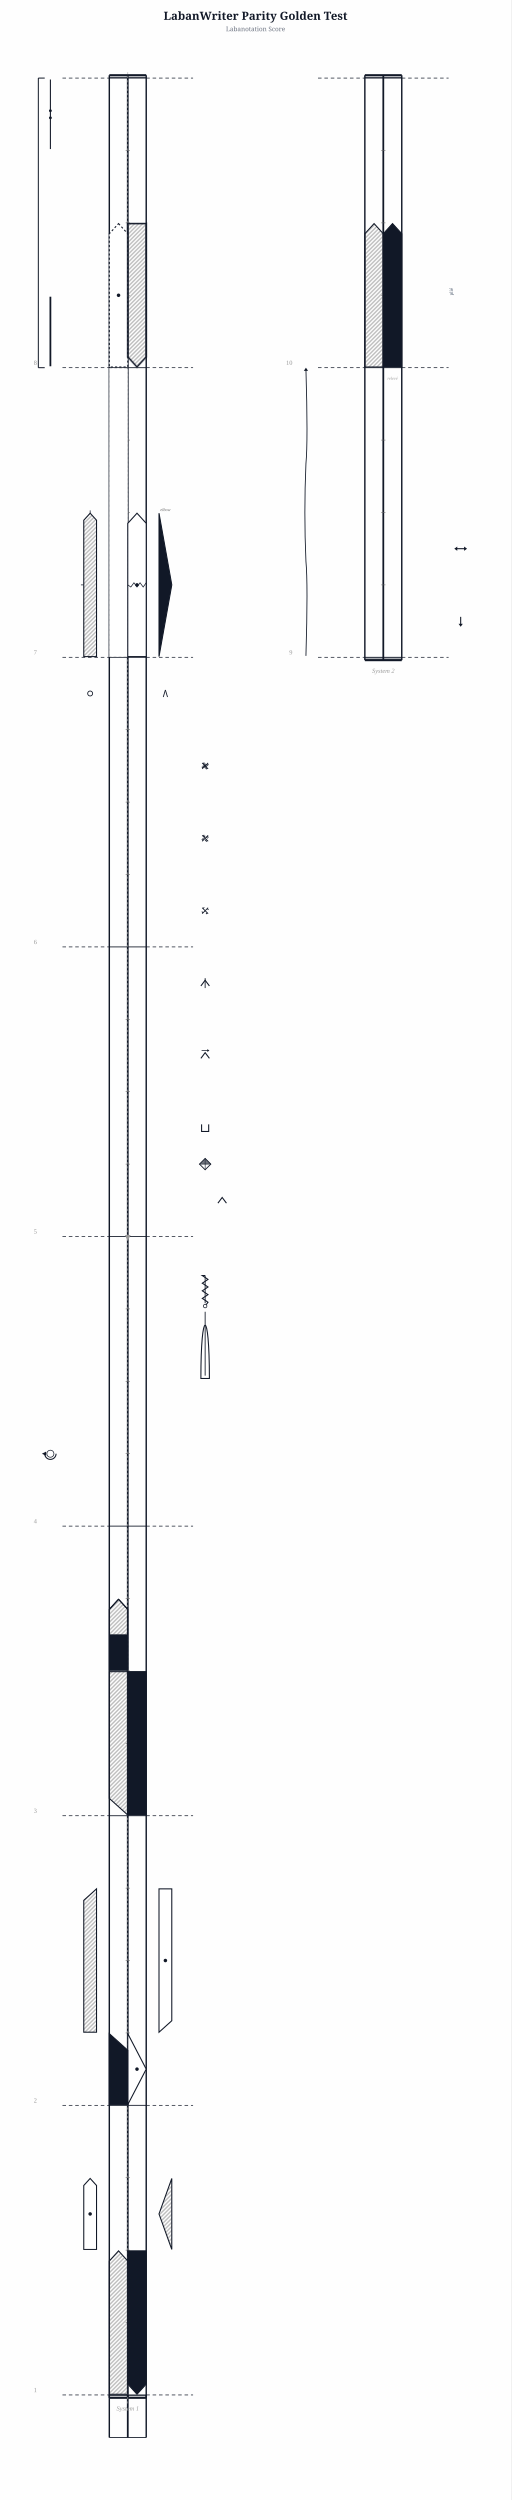
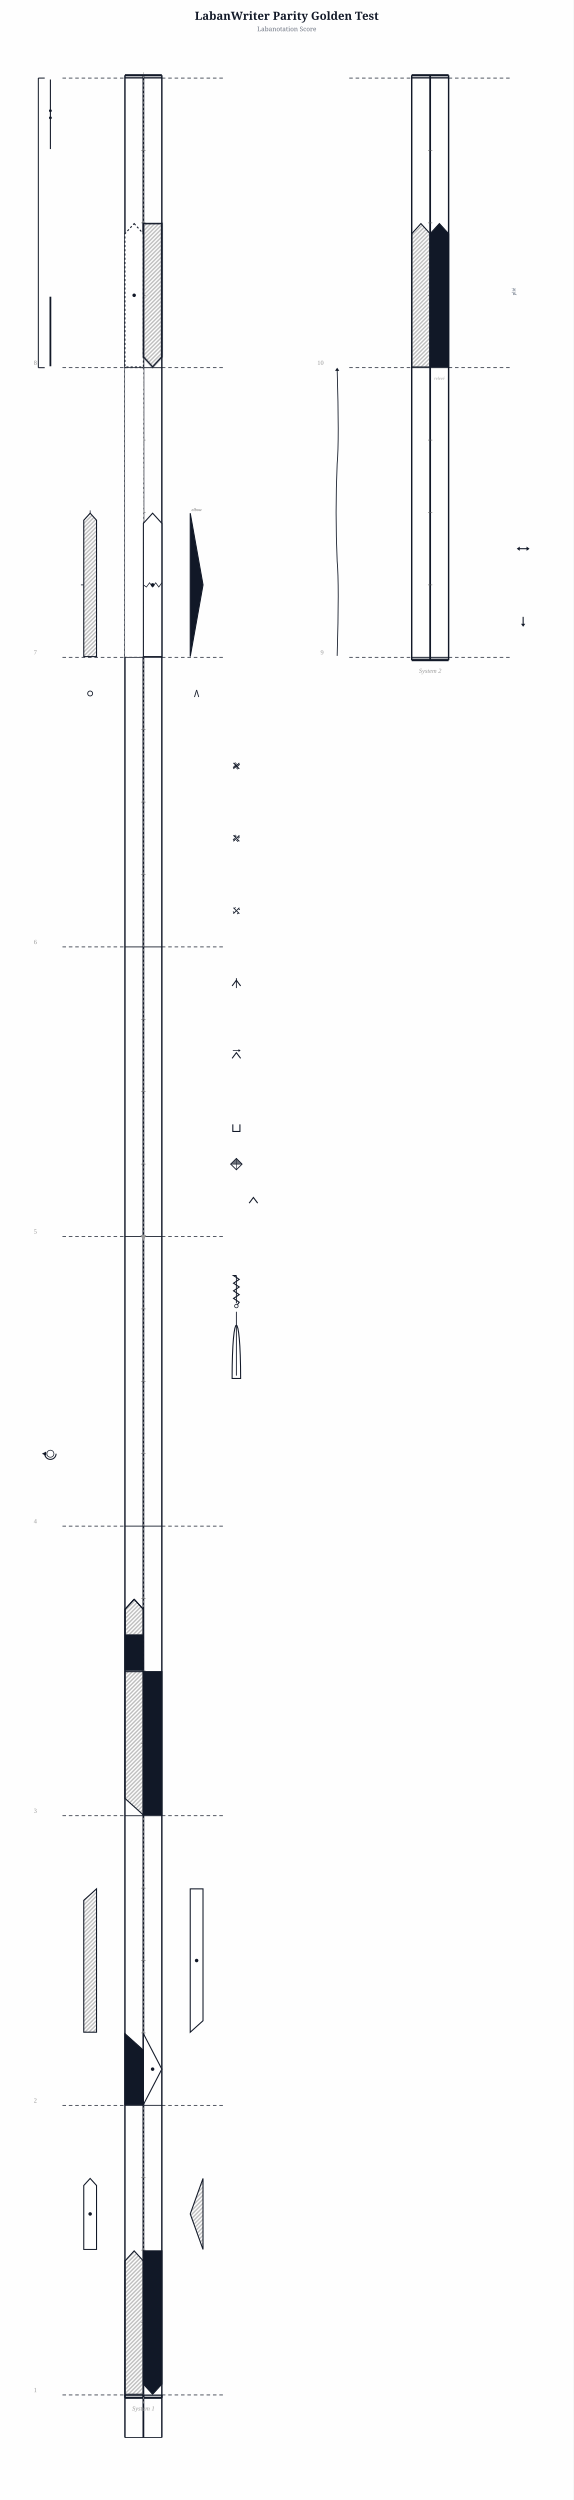
- <svg xmlns="http://www.w3.org/2000/svg" width="720" height="3522" viewBox="0 0 720 3522">
-   <rect x="0" y="0" width="720" height="3522" fill="#fefefe" />
+ <svg xmlns="http://www.w3.org/2000/svg" width="808" height="3522" viewBox="0 0 808 3522">
+   <rect x="0" y="0" width="808" height="3522" fill="#fefefe" />
  <defs>
    <pattern id="laban-hatch" patternUnits="userSpaceOnUse" width="4" height="4" patternTransform="rotate(45)">
      <line x1="0" y1="0" x2="0" y2="4" stroke="#555" stroke-width="1.5" />
    </pattern>
    <marker id="arrow" viewBox="0 0 10 10" refX="8" refY="5" markerWidth="6" markerHeight="6" orient="auto-start-reverse">
      <path d="M 0 0 L 10 5 L 0 10 Z" fill="#111827" />
    </marker>
    <symbol id="laban-dir-backward-high" viewBox="-2.0 -2.0 24.0 44.0">
      <path d="M 0.0 0.0 L 20.0 0.0 L 20.0 29.2 L 10.0 40.0 L 0.0 29.2 Z" fill="url(#laban-hatch)" stroke="#111827" stroke-width="1.5" />
    </symbol>
    <symbol id="laban-dir-backward-low" viewBox="-2.0 -2.0 24.0 44.0">
      <path d="M 0.0 0.0 L 20.0 0.0 L 20.0 29.2 L 10.0 40.0 L 0.0 29.2 Z" fill="#111827" stroke="#111827" stroke-width="1.5" />
    </symbol>
    <symbol id="laban-dir-diagonal_backward_left-middle" viewBox="-2.0 -2.0 24.0 44.0">
      <path d="M 0.0 0.0 L 20.0 0.0 L 20.0 28.0 L 0.0 40.0 Z" fill="#ffffff" stroke="#111827" stroke-width="1.5" />
      <circle cx="10.0" cy="20.0" r="2.5" fill="#111827" />
    </symbol>
    <symbol id="laban-dir-diagonal_backward_right-high" viewBox="-2.0 -2.0 24.0 44.0">
      <path d="M 0.0 0.0 L 20.0 0.0 L 20.0 40.0 L 0.0 28.0 Z" fill="url(#laban-hatch)" stroke="#111827" stroke-width="1.5" />
    </symbol>
    <symbol id="laban-dir-diagonal_forward_left-low" viewBox="-2.0 -2.0 24.0 44.0">
      <path d="M 0.0 0.0 L 20.0 12.0 L 20.0 40.0 L 0.0 40.0 Z" fill="#111827" stroke="#111827" stroke-width="1.5" />
    </symbol>
    <symbol id="laban-dir-diagonal_forward_right-high" viewBox="-2.0 -2.0 24.0 44.0">
      <path d="M 0.0 12.0 L 20.0 0.0 L 20.0 40.0 L 0.0 40.0 Z" fill="url(#laban-hatch)" stroke="#111827" stroke-width="1.5" />
    </symbol>
    <symbol id="laban-dir-forward-high" viewBox="-2.0 -2.0 24.0 44.0">
      <path d="M 10.0 0.0 L 20.0 10.8 L 20.0 40.0 L 0.0 40.0 L 0.0 10.8 Z" fill="url(#laban-hatch)" stroke="#111827" stroke-width="1.5" />
    </symbol>
    <symbol id="laban-dir-forward-low" viewBox="-2.0 -2.0 24.0 44.0">
      <path d="M 10.0 0.0 L 20.0 10.8 L 20.0 40.0 L 0.0 40.0 L 0.0 10.8 Z" fill="#111827" stroke="#111827" stroke-width="1.5" />
    </symbol>
    <symbol id="laban-dir-forward-middle" viewBox="-2.0 -2.0 24.0 44.0">
      <path d="M 10.0 0.0 L 20.0 10.8 L 20.0 40.0 L 0.0 40.0 L 0.0 10.8 Z" fill="#ffffff" stroke="#111827" stroke-width="1.5" />
      <circle cx="10.0" cy="20.0" r="2.5" fill="#111827" />
    </symbol>
    <symbol id="laban-dir-left-high" viewBox="-2.0 -2.0 24.0 44.0">
      <path d="M 20.0 0.0 L 20.0 40.0 L 0.0 20.0 Z" fill="url(#laban-hatch)" stroke="#111827" stroke-width="1.5" />
    </symbol>
    <symbol id="laban-dir-place-low" viewBox="-2.0 -2.0 24.0 44.0">
      <path d="M 0.0 0.0 L 20.0 0.0 L 20.0 40.0 L 0.0 40.0 Z" fill="#111827" stroke="#111827" stroke-width="1.5" />
    </symbol>
    <symbol id="laban-dir-place-middle" viewBox="-2.0 -2.0 24.0 44.0">
      <path d="M 0.0 0.0 L 20.0 0.0 L 20.0 40.0 L 0.0 40.0 Z" fill="#ffffff" stroke="#111827" stroke-width="1.5" />
      <circle cx="10.0" cy="20.0" r="2.5" fill="#111827" />
    </symbol>
    <symbol id="laban-dir-right-low" viewBox="-2.0 -2.0 24.0 44.0">
      <path d="M 0.0 0.0 L 20.0 20.0 L 0.0 40.0 Z" fill="#111827" stroke="#111827" stroke-width="1.5" />
    </symbol>
    <symbol id="laban-dir-right-middle" viewBox="-2.0 -2.0 24.0 44.0">
      <path d="M 0.0 0.0 L 20.0 20.0 L 0.0 40.0 Z" fill="#ffffff" stroke="#111827" stroke-width="1.5" />
      <circle cx="10.0" cy="20.0" r="2.5" fill="#111827" />
    </symbol>
  </defs>
-   <text x="360.0" y="28" text-anchor="middle" font-size="16" font-weight="700" font-family="serif" fill="#111827">LabanWriter Parity Golden Test</text>
-   <text x="360.0" y="44" text-anchor="middle" font-size="9" font-family="serif" fill="#6b7280">Labanotation Score</text>
+   <text x="404.0" y="28" text-anchor="middle" font-size="16" font-weight="700" font-family="serif" fill="#111827">LabanWriter Parity Golden Test</text>
+   <text x="404.0" y="44" text-anchor="middle" font-size="9" font-family="serif" fill="#6b7280">Labanotation Score</text>
  <g class="laban-system" data-system="1" data-measures="1-8">
-     <line x1="154.0" y1="106.0" x2="154.0" y2="3378.0" stroke="#111827" stroke-width="2" />
-     <line x1="206.0" y1="106.0" x2="206.0" y2="3378.0" stroke="#111827" stroke-width="2" />
-     <line x1="180.0" y1="106.0" x2="180.0" y2="3378.0" stroke="#111827" stroke-width="2.5" />
-     <line x1="154.0" y1="3374.0" x2="206.0" y2="3374.0" stroke="#111827" stroke-width="1.2" />
-     <line x1="88.0" y1="3374.0" x2="154.0" y2="3374.0" stroke="#111827" stroke-width="1" stroke-dasharray="5,4" />
-     <line x1="206.0" y1="3374.0" x2="272.0" y2="3374.0" stroke="#111827" stroke-width="1" stroke-dasharray="5,4" />
-     <line x1="177.0" y1="3272.0" x2="183.0" y2="3272.0" stroke="#666" stroke-width="0.8" />
-     <line x1="177.0" y1="3170.0" x2="183.0" y2="3170.0" stroke="#666" stroke-width="0.8" />
-     <line x1="177.0" y1="3068.0" x2="183.0" y2="3068.0" stroke="#666" stroke-width="0.8" />
-     <line x1="154.0" y1="2966.0" x2="206.0" y2="2966.0" stroke="#111827" stroke-width="1.2" />
-     <line x1="88.0" y1="2966.0" x2="154.0" y2="2966.0" stroke="#111827" stroke-width="1" stroke-dasharray="5,4" />
-     <line x1="206.0" y1="2966.0" x2="272.0" y2="2966.0" stroke="#111827" stroke-width="1" stroke-dasharray="5,4" />
-     <line x1="177.0" y1="2864.0" x2="183.0" y2="2864.0" stroke="#666" stroke-width="0.8" />
-     <line x1="177.0" y1="2762.0" x2="183.0" y2="2762.0" stroke="#666" stroke-width="0.8" />
-     <line x1="177.0" y1="2660.0" x2="183.0" y2="2660.0" stroke="#666" stroke-width="0.8" />
-     <line x1="154.0" y1="2558.0" x2="206.0" y2="2558.0" stroke="#111827" stroke-width="1.2" />
-     <line x1="88.0" y1="2558.0" x2="154.0" y2="2558.0" stroke="#111827" stroke-width="1" stroke-dasharray="5,4" />
-     <line x1="206.0" y1="2558.0" x2="272.0" y2="2558.0" stroke="#111827" stroke-width="1" stroke-dasharray="5,4" />
-     <line x1="177.0" y1="2456.0" x2="183.0" y2="2456.0" stroke="#666" stroke-width="0.8" />
-     <line x1="177.0" y1="2354.0" x2="183.0" y2="2354.0" stroke="#666" stroke-width="0.8" />
-     <line x1="177.0" y1="2252.0" x2="183.0" y2="2252.0" stroke="#666" stroke-width="0.8" />
-     <line x1="154.0" y1="2150.0" x2="206.0" y2="2150.0" stroke="#111827" stroke-width="1.2" />
-     <line x1="88.0" y1="2150.0" x2="154.0" y2="2150.0" stroke="#111827" stroke-width="1" stroke-dasharray="5,4" />
-     <line x1="206.0" y1="2150.0" x2="272.0" y2="2150.0" stroke="#111827" stroke-width="1" stroke-dasharray="5,4" />
-     <line x1="177.0" y1="2048.0" x2="183.0" y2="2048.0" stroke="#666" stroke-width="0.8" />
-     <line x1="177.0" y1="1946.0" x2="183.0" y2="1946.0" stroke="#666" stroke-width="0.8" />
-     <line x1="177.0" y1="1844.0" x2="183.0" y2="1844.0" stroke="#666" stroke-width="0.8" />
-     <line x1="154.0" y1="1742.0" x2="206.0" y2="1742.0" stroke="#111827" stroke-width="1.2" />
-     <line x1="88.0" y1="1742.0" x2="154.0" y2="1742.0" stroke="#111827" stroke-width="1" stroke-dasharray="5,4" />
-     <line x1="206.0" y1="1742.0" x2="272.0" y2="1742.0" stroke="#111827" stroke-width="1" stroke-dasharray="5,4" />
-     <line x1="177.0" y1="1640.0" x2="183.0" y2="1640.0" stroke="#666" stroke-width="0.8" />
-     <line x1="177.0" y1="1538.0" x2="183.0" y2="1538.0" stroke="#666" stroke-width="0.8" />
-     <line x1="177.0" y1="1436.0" x2="183.0" y2="1436.0" stroke="#666" stroke-width="0.8" />
-     <line x1="154.0" y1="1334.0" x2="206.0" y2="1334.0" stroke="#111827" stroke-width="1.2" />
-     <line x1="88.0" y1="1334.0" x2="154.0" y2="1334.0" stroke="#111827" stroke-width="1" stroke-dasharray="5,4" />
-     <line x1="206.0" y1="1334.0" x2="272.0" y2="1334.0" stroke="#111827" stroke-width="1" stroke-dasharray="5,4" />
-     <line x1="177.0" y1="1232.0" x2="183.0" y2="1232.0" stroke="#666" stroke-width="0.8" />
-     <line x1="177.0" y1="1130.0" x2="183.0" y2="1130.0" stroke="#666" stroke-width="0.8" />
-     <line x1="177.0" y1="1028.0" x2="183.0" y2="1028.0" stroke="#666" stroke-width="0.8" />
-     <line x1="154.0" y1="926.0" x2="206.0" y2="926.0" stroke="#111827" stroke-width="1.2" />
-     <line x1="88.0" y1="926.0" x2="154.0" y2="926.0" stroke="#111827" stroke-width="1" stroke-dasharray="5,4" />
-     <line x1="206.0" y1="926.0" x2="272.0" y2="926.0" stroke="#111827" stroke-width="1" stroke-dasharray="5,4" />
-     <line x1="177.0" y1="824.0" x2="183.0" y2="824.0" stroke="#666" stroke-width="0.8" />
-     <line x1="177.0" y1="722.0" x2="183.0" y2="722.0" stroke="#666" stroke-width="0.8" />
-     <line x1="177.0" y1="620.0" x2="183.0" y2="620.0" stroke="#666" stroke-width="0.8" />
-     <line x1="154.0" y1="518.0" x2="206.0" y2="518.0" stroke="#111827" stroke-width="1.2" />
-     <line x1="88.0" y1="518.0" x2="154.0" y2="518.0" stroke="#111827" stroke-width="1" stroke-dasharray="5,4" />
-     <line x1="206.0" y1="518.0" x2="272.0" y2="518.0" stroke="#111827" stroke-width="1" stroke-dasharray="5,4" />
-     <line x1="154.0" y1="110.0" x2="206.0" y2="110.0" stroke="#111827" stroke-width="1.2" />
-     <line x1="88.0" y1="110.0" x2="154.0" y2="110.0" stroke="#111827" stroke-width="1" stroke-dasharray="5,4" />
-     <line x1="206.0" y1="110.0" x2="272.0" y2="110.0" stroke="#111827" stroke-width="1" stroke-dasharray="5,4" />
-     <line x1="177.0" y1="416.0" x2="183.0" y2="416.0" stroke="#666" stroke-width="0.8" />
-     <line x1="177.0" y1="314.0" x2="183.0" y2="314.0" stroke="#666" stroke-width="0.8" />
-     <line x1="177.0" y1="212.0" x2="183.0" y2="212.0" stroke="#666" stroke-width="0.8" />
-     <line x1="154.0" y1="3378.0" x2="206.0" y2="3378.0" stroke="#111827" stroke-width="3" />
-     <line x1="154.0" y1="3375.0" x2="206.0" y2="3375.0" stroke="#111827" stroke-width="1" />
-     <line x1="154.0" y1="109.0" x2="206.0" y2="109.0" stroke="#111827" stroke-width="1" />
-     <line x1="154.0" y1="106.0" x2="206.0" y2="106.0" stroke="#111827" stroke-width="3" />
+     <line x1="176.0" y1="106.0" x2="176.0" y2="3378.0" stroke="#111827" stroke-width="2" />
+     <line x1="228.0" y1="106.0" x2="228.0" y2="3378.0" stroke="#111827" stroke-width="2" />
+     <line x1="202.0" y1="106.0" x2="202.0" y2="3378.0" stroke="#111827" stroke-width="2.5" />
+     <line x1="176.0" y1="3374.0" x2="228.0" y2="3374.0" stroke="#111827" stroke-width="1.2" />
+     <line x1="88.0" y1="3374.0" x2="176.0" y2="3374.0" stroke="#111827" stroke-width="1" stroke-dasharray="5,4" />
+     <line x1="228.0" y1="3374.0" x2="316.0" y2="3374.0" stroke="#111827" stroke-width="1" stroke-dasharray="5,4" />
+     <line x1="199.0" y1="3272.0" x2="205.0" y2="3272.0" stroke="#666" stroke-width="0.8" />
+     <line x1="199.0" y1="3170.0" x2="205.0" y2="3170.0" stroke="#666" stroke-width="0.8" />
+     <line x1="199.0" y1="3068.0" x2="205.0" y2="3068.0" stroke="#666" stroke-width="0.8" />
+     <line x1="176.0" y1="2966.0" x2="228.0" y2="2966.0" stroke="#111827" stroke-width="1.2" />
+     <line x1="88.0" y1="2966.0" x2="176.0" y2="2966.0" stroke="#111827" stroke-width="1" stroke-dasharray="5,4" />
+     <line x1="228.0" y1="2966.0" x2="316.0" y2="2966.0" stroke="#111827" stroke-width="1" stroke-dasharray="5,4" />
+     <line x1="199.0" y1="2864.0" x2="205.0" y2="2864.0" stroke="#666" stroke-width="0.8" />
+     <line x1="199.0" y1="2762.0" x2="205.0" y2="2762.0" stroke="#666" stroke-width="0.8" />
+     <line x1="199.0" y1="2660.0" x2="205.0" y2="2660.0" stroke="#666" stroke-width="0.8" />
+     <line x1="176.0" y1="2558.0" x2="228.0" y2="2558.0" stroke="#111827" stroke-width="1.2" />
+     <line x1="88.0" y1="2558.0" x2="176.0" y2="2558.0" stroke="#111827" stroke-width="1" stroke-dasharray="5,4" />
+     <line x1="228.0" y1="2558.0" x2="316.0" y2="2558.0" stroke="#111827" stroke-width="1" stroke-dasharray="5,4" />
+     <line x1="199.0" y1="2456.0" x2="205.0" y2="2456.0" stroke="#666" stroke-width="0.8" />
+     <line x1="199.0" y1="2354.0" x2="205.0" y2="2354.0" stroke="#666" stroke-width="0.8" />
+     <line x1="199.0" y1="2252.0" x2="205.0" y2="2252.0" stroke="#666" stroke-width="0.8" />
+     <line x1="176.0" y1="2150.0" x2="228.0" y2="2150.0" stroke="#111827" stroke-width="1.2" />
+     <line x1="88.0" y1="2150.0" x2="176.0" y2="2150.0" stroke="#111827" stroke-width="1" stroke-dasharray="5,4" />
+     <line x1="228.0" y1="2150.0" x2="316.0" y2="2150.0" stroke="#111827" stroke-width="1" stroke-dasharray="5,4" />
+     <line x1="199.0" y1="2048.0" x2="205.0" y2="2048.0" stroke="#666" stroke-width="0.8" />
+     <line x1="199.0" y1="1946.0" x2="205.0" y2="1946.0" stroke="#666" stroke-width="0.8" />
+     <line x1="199.0" y1="1844.0" x2="205.0" y2="1844.0" stroke="#666" stroke-width="0.8" />
+     <line x1="176.0" y1="1742.0" x2="228.0" y2="1742.0" stroke="#111827" stroke-width="1.2" />
+     <line x1="88.0" y1="1742.0" x2="176.0" y2="1742.0" stroke="#111827" stroke-width="1" stroke-dasharray="5,4" />
+     <line x1="228.0" y1="1742.0" x2="316.0" y2="1742.0" stroke="#111827" stroke-width="1" stroke-dasharray="5,4" />
+     <line x1="199.0" y1="1640.0" x2="205.0" y2="1640.0" stroke="#666" stroke-width="0.8" />
+     <line x1="199.0" y1="1538.0" x2="205.0" y2="1538.0" stroke="#666" stroke-width="0.8" />
+     <line x1="199.0" y1="1436.0" x2="205.0" y2="1436.0" stroke="#666" stroke-width="0.8" />
+     <line x1="176.0" y1="1334.0" x2="228.0" y2="1334.0" stroke="#111827" stroke-width="1.2" />
+     <line x1="88.0" y1="1334.0" x2="176.0" y2="1334.0" stroke="#111827" stroke-width="1" stroke-dasharray="5,4" />
+     <line x1="228.0" y1="1334.0" x2="316.0" y2="1334.0" stroke="#111827" stroke-width="1" stroke-dasharray="5,4" />
+     <line x1="199.0" y1="1232.0" x2="205.0" y2="1232.0" stroke="#666" stroke-width="0.8" />
+     <line x1="199.0" y1="1130.0" x2="205.0" y2="1130.0" stroke="#666" stroke-width="0.8" />
+     <line x1="199.0" y1="1028.0" x2="205.0" y2="1028.0" stroke="#666" stroke-width="0.8" />
+     <line x1="176.0" y1="926.0" x2="228.0" y2="926.0" stroke="#111827" stroke-width="1.2" />
+     <line x1="88.0" y1="926.0" x2="176.0" y2="926.0" stroke="#111827" stroke-width="1" stroke-dasharray="5,4" />
+     <line x1="228.0" y1="926.0" x2="316.0" y2="926.0" stroke="#111827" stroke-width="1" stroke-dasharray="5,4" />
+     <line x1="199.0" y1="824.0" x2="205.0" y2="824.0" stroke="#666" stroke-width="0.8" />
+     <line x1="199.0" y1="722.0" x2="205.0" y2="722.0" stroke="#666" stroke-width="0.8" />
+     <line x1="199.0" y1="620.0" x2="205.0" y2="620.0" stroke="#666" stroke-width="0.8" />
+     <line x1="176.0" y1="518.0" x2="228.0" y2="518.0" stroke="#111827" stroke-width="1.2" />
+     <line x1="88.0" y1="518.0" x2="176.0" y2="518.0" stroke="#111827" stroke-width="1" stroke-dasharray="5,4" />
+     <line x1="228.0" y1="518.0" x2="316.0" y2="518.0" stroke="#111827" stroke-width="1" stroke-dasharray="5,4" />
+     <line x1="176.0" y1="110.0" x2="228.0" y2="110.0" stroke="#111827" stroke-width="1.2" />
+     <line x1="88.0" y1="110.0" x2="176.0" y2="110.0" stroke="#111827" stroke-width="1" stroke-dasharray="5,4" />
+     <line x1="228.0" y1="110.0" x2="316.0" y2="110.0" stroke="#111827" stroke-width="1" stroke-dasharray="5,4" />
+     <line x1="199.0" y1="416.0" x2="205.0" y2="416.0" stroke="#666" stroke-width="0.8" />
+     <line x1="199.0" y1="314.0" x2="205.0" y2="314.0" stroke="#666" stroke-width="0.8" />
+     <line x1="199.0" y1="212.0" x2="205.0" y2="212.0" stroke="#666" stroke-width="0.8" />
+     <line x1="176.0" y1="3378.0" x2="228.0" y2="3378.0" stroke="#111827" stroke-width="3" />
+     <line x1="176.0" y1="3375.0" x2="228.0" y2="3375.0" stroke="#111827" stroke-width="1" />
+     <line x1="176.0" y1="109.0" x2="228.0" y2="109.0" stroke="#111827" stroke-width="1" />
+     <line x1="176.0" y1="106.0" x2="228.0" y2="106.0" stroke="#111827" stroke-width="3" />
    <g class="laban-starting-position">
-       <line x1="154.0" y1="3374.0" x2="154.0" y2="3434.0" stroke="#111827" stroke-width="2" />
-       <line x1="180.0" y1="3374.0" x2="180.0" y2="3434.0" stroke="#111827" stroke-width="2.5" />
-       <line x1="206.0" y1="3374.0" x2="206.0" y2="3434.0" stroke="#111827" stroke-width="2" />
-       <line x1="154.0" y1="3434.0" x2="206.0" y2="3434.0" stroke="#111827" stroke-width="1.2" />
+       <line x1="176.0" y1="3374.0" x2="176.0" y2="3434.0" stroke="#111827" stroke-width="2" />
+       <line x1="202.0" y1="3374.0" x2="202.0" y2="3434.0" stroke="#111827" stroke-width="2.5" />
+       <line x1="228.0" y1="3374.0" x2="228.0" y2="3434.0" stroke="#111827" stroke-width="2" />
+       <line x1="176.0" y1="3434.0" x2="228.0" y2="3434.0" stroke="#111827" stroke-width="1.2" />
    </g>
    <text x="52.0" y="3370.0" text-anchor="end" font-size="9" fill="#999">1</text>
    <text x="52.0" y="2962.0" text-anchor="end" font-size="9" fill="#999">2</text>
    <text x="52.0" y="2554.0" text-anchor="end" font-size="9" fill="#999">3</text>
    <text x="52.0" y="2146.0" text-anchor="end" font-size="9" fill="#999">4</text>
    <text x="52.0" y="1738.0" text-anchor="end" font-size="9" fill="#999">5</text>
    <text x="52.0" y="1330.0" text-anchor="end" font-size="9" fill="#999">6</text>
    <text x="52.0" y="922.0" text-anchor="end" font-size="9" fill="#999">7</text>
    <text x="52.0" y="514.0" text-anchor="end" font-size="9" fill="#999">8</text>
-     <text x="180.0" y="3396.0" text-anchor="middle" font-size="9" font-style="italic" fill="#999">System 1</text>
-   </g>
-   <line x1="180.0" y1="3386.0" x2="180.0" y2="102.0" stroke="#999" stroke-width="1" stroke-dasharray="3,3" />
-   <polygon points="176.0,1740.0 184.0,1740.0 180.0,1748.0" fill="#999" />
+     <text x="202.0" y="3396.0" text-anchor="middle" font-size="9" font-style="italic" fill="#999">System 1</text>
+   </g>
+   <line x1="202.0" y1="3386.0" x2="202.0" y2="102.0" stroke="#999" stroke-width="1" stroke-dasharray="3,3" />
+   <polygon points="198.0,1740.0 206.0,1740.0 202.0,1748.0" fill="#999" />
  <g class="laban-system" data-system="2" data-measures="9-10">
-     <line x1="514.0" y1="106.0" x2="514.0" y2="930.0" stroke="#111827" stroke-width="2" />
-     <line x1="566.0" y1="106.0" x2="566.0" y2="930.0" stroke="#111827" stroke-width="2" />
-     <line x1="540.0" y1="106.0" x2="540.0" y2="930.0" stroke="#111827" stroke-width="2.5" />
-     <line x1="514.0" y1="926.0" x2="566.0" y2="926.0" stroke="#111827" stroke-width="1.2" />
-     <line x1="448.0" y1="926.0" x2="514.0" y2="926.0" stroke="#111827" stroke-width="1" stroke-dasharray="5,4" />
-     <line x1="566.0" y1="926.0" x2="632.0" y2="926.0" stroke="#111827" stroke-width="1" stroke-dasharray="5,4" />
-     <line x1="537.0" y1="824.0" x2="543.0" y2="824.0" stroke="#666" stroke-width="0.8" />
-     <line x1="537.0" y1="722.0" x2="543.0" y2="722.0" stroke="#666" stroke-width="0.8" />
-     <line x1="537.0" y1="620.0" x2="543.0" y2="620.0" stroke="#666" stroke-width="0.8" />
-     <line x1="514.0" y1="518.0" x2="566.0" y2="518.0" stroke="#111827" stroke-width="1.2" />
-     <line x1="448.0" y1="518.0" x2="514.0" y2="518.0" stroke="#111827" stroke-width="1" stroke-dasharray="5,4" />
-     <line x1="566.0" y1="518.0" x2="632.0" y2="518.0" stroke="#111827" stroke-width="1" stroke-dasharray="5,4" />
-     <line x1="514.0" y1="110.0" x2="566.0" y2="110.0" stroke="#111827" stroke-width="1.2" />
-     <line x1="448.0" y1="110.0" x2="514.0" y2="110.0" stroke="#111827" stroke-width="1" stroke-dasharray="5,4" />
-     <line x1="566.0" y1="110.0" x2="632.0" y2="110.0" stroke="#111827" stroke-width="1" stroke-dasharray="5,4" />
-     <line x1="537.0" y1="416.0" x2="543.0" y2="416.0" stroke="#666" stroke-width="0.8" />
-     <line x1="537.0" y1="314.0" x2="543.0" y2="314.0" stroke="#666" stroke-width="0.8" />
-     <line x1="537.0" y1="212.0" x2="543.0" y2="212.0" stroke="#666" stroke-width="0.8" />
-     <line x1="514.0" y1="930.0" x2="566.0" y2="930.0" stroke="#111827" stroke-width="3" />
-     <line x1="514.0" y1="927.0" x2="566.0" y2="927.0" stroke="#111827" stroke-width="1" />
-     <line x1="514.0" y1="109.0" x2="566.0" y2="109.0" stroke="#111827" stroke-width="1" />
-     <line x1="514.0" y1="106.0" x2="566.0" y2="106.0" stroke="#111827" stroke-width="3" />
-     <text x="412.0" y="922.0" text-anchor="end" font-size="9" fill="#999">9</text>
-     <text x="412.0" y="514.0" text-anchor="end" font-size="9" fill="#999">10</text>
-     <text x="540.0" y="948.0" text-anchor="middle" font-size="9" font-style="italic" fill="#999">System 2</text>
+     <line x1="580.0" y1="106.0" x2="580.0" y2="930.0" stroke="#111827" stroke-width="2" />
+     <line x1="632.0" y1="106.0" x2="632.0" y2="930.0" stroke="#111827" stroke-width="2" />
+     <line x1="606.0" y1="106.0" x2="606.0" y2="930.0" stroke="#111827" stroke-width="2.5" />
+     <line x1="580.0" y1="926.0" x2="632.0" y2="926.0" stroke="#111827" stroke-width="1.2" />
+     <line x1="492.0" y1="926.0" x2="580.0" y2="926.0" stroke="#111827" stroke-width="1" stroke-dasharray="5,4" />
+     <line x1="632.0" y1="926.0" x2="720.0" y2="926.0" stroke="#111827" stroke-width="1" stroke-dasharray="5,4" />
+     <line x1="603.0" y1="824.0" x2="609.0" y2="824.0" stroke="#666" stroke-width="0.8" />
+     <line x1="603.0" y1="722.0" x2="609.0" y2="722.0" stroke="#666" stroke-width="0.8" />
+     <line x1="603.0" y1="620.0" x2="609.0" y2="620.0" stroke="#666" stroke-width="0.8" />
+     <line x1="580.0" y1="518.0" x2="632.0" y2="518.0" stroke="#111827" stroke-width="1.2" />
+     <line x1="492.0" y1="518.0" x2="580.0" y2="518.0" stroke="#111827" stroke-width="1" stroke-dasharray="5,4" />
+     <line x1="632.0" y1="518.0" x2="720.0" y2="518.0" stroke="#111827" stroke-width="1" stroke-dasharray="5,4" />
+     <line x1="580.0" y1="110.0" x2="632.0" y2="110.0" stroke="#111827" stroke-width="1.2" />
+     <line x1="492.0" y1="110.0" x2="580.0" y2="110.0" stroke="#111827" stroke-width="1" stroke-dasharray="5,4" />
+     <line x1="632.0" y1="110.0" x2="720.0" y2="110.0" stroke="#111827" stroke-width="1" stroke-dasharray="5,4" />
+     <line x1="603.0" y1="416.0" x2="609.0" y2="416.0" stroke="#666" stroke-width="0.8" />
+     <line x1="603.0" y1="314.0" x2="609.0" y2="314.0" stroke="#666" stroke-width="0.8" />
+     <line x1="603.0" y1="212.0" x2="609.0" y2="212.0" stroke="#666" stroke-width="0.8" />
+     <line x1="580.0" y1="930.0" x2="632.0" y2="930.0" stroke="#111827" stroke-width="3" />
+     <line x1="580.0" y1="927.0" x2="632.0" y2="927.0" stroke="#111827" stroke-width="1" />
+     <line x1="580.0" y1="109.0" x2="632.0" y2="109.0" stroke="#111827" stroke-width="1" />
+     <line x1="580.0" y1="106.0" x2="632.0" y2="106.0" stroke="#111827" stroke-width="3" />
+     <text x="456.0" y="922.0" text-anchor="end" font-size="9" fill="#999">9</text>
+     <text x="456.0" y="514.0" text-anchor="end" font-size="9" fill="#999">10</text>
+     <text x="606.0" y="948.0" text-anchor="middle" font-size="9" font-style="italic" fill="#999">System 2</text>
  </g>
  <g class="laban-symbol" data-symbol-id="support.step.forward" data-direction="forward" data-level="high">
-     <path d="M 167.0 3171.0 L 180.0 3185.3 L 180.0 3373.0 L 154.0 3373.0 L 154.0 3185.3 Z" fill="url(#laban-hatch)" stroke="#111827" stroke-width="1.5" />
+     <path d="M 189.0 3171.0 L 202.0 3185.3 L 202.0 3373.0 L 176.0 3373.0 L 176.0 3185.3 Z" fill="url(#laban-hatch)" stroke="#111827" stroke-width="1.5" />
  </g>
  <g class="laban-symbol" data-symbol-id="support.step.forward" data-direction="backward" data-level="low">
-     <path d="M 180.0 3171.0 L 206.0 3171.0 L 206.0 3358.7 L 193.0 3373.0 L 180.0 3358.7 Z" fill="#111827" stroke="#111827" stroke-width="1.5" />
+     <path d="M 202.0 3171.0 L 228.0 3171.0 L 228.0 3358.7 L 215.0 3373.0 L 202.0 3358.7 Z" fill="#111827" stroke="#111827" stroke-width="1.5" />
  </g>
  <g class="laban-symbol" data-symbol-id="direction.forward" data-direction="forward" data-level="middle">
    <path d="M 127.0 3069.0 L 136.0 3078.9 L 136.0 3169.0 L 118.0 3169.0 L 118.0 3078.9 Z" fill="#ffffff" stroke="#111827" stroke-width="1.5" />
    <circle cx="127.0" cy="3119.0" r="2.5" fill="#111827" />
  </g>
  <g class="laban-symbol" data-symbol-id="direction.left" data-direction="left" data-level="high">
-     <path d="M 242.0 3069.0 L 242.0 3169.0 L 224.0 3119.0 Z" fill="url(#laban-hatch)" stroke="#111827" stroke-width="1.5" />
+     <path d="M 286.0 3069.0 L 286.0 3169.0 L 268.0 3119.0 Z" fill="url(#laban-hatch)" stroke="#111827" stroke-width="1.5" />
  </g>
  <g class="laban-symbol" data-symbol-id="support.step.forward" data-direction="right" data-level="middle">
-     <path d="M 180.0 2865.0 L 206.0 2915.0 L 180.0 2965.0 Z" fill="#ffffff" stroke="#111827" stroke-width="1.5" />
-     <circle cx="193.0" cy="2915.0" r="2.5" fill="#111827" />
+     <path d="M 202.0 2865.0 L 228.0 2915.0 L 202.0 2965.0 Z" fill="#ffffff" stroke="#111827" stroke-width="1.5" />
+     <circle cx="215.0" cy="2915.0" r="2.5" fill="#111827" />
  </g>
  <g class="laban-symbol" data-symbol-id="support.step.forward" data-direction="diagonal_forward_left" data-level="low">
-     <path d="M 154.0 2865.0 L 180.0 2888.4 L 180.0 2965.0 L 154.0 2965.0 Z" fill="#111827" stroke="#111827" stroke-width="1.5" />
+     <path d="M 176.0 2865.0 L 202.0 2888.4 L 202.0 2965.0 L 176.0 2965.0 Z" fill="#111827" stroke="#111827" stroke-width="1.5" />
  </g>
  <g class="laban-symbol" data-symbol-id="direction.forward" data-direction="diagonal_forward_right" data-level="high">
    <path d="M 118.0 2677.2 L 136.0 2661.0 L 136.0 2863.0 L 118.0 2863.0 Z" fill="url(#laban-hatch)" stroke="#111827" stroke-width="1.5" />
  </g>
  <g class="laban-symbol" data-symbol-id="direction.forward" data-direction="diagonal_backward_left" data-level="middle">
-     <path d="M 224.0 2661.0 L 242.0 2661.0 L 242.0 2846.8 L 224.0 2863.0 Z" fill="#ffffff" stroke="#111827" stroke-width="1.5" />
-     <circle cx="233.0" cy="2762.0" r="2.5" fill="#111827" />
+     <path d="M 268.0 2661.0 L 286.0 2661.0 L 286.0 2846.8 L 268.0 2863.0 Z" fill="#ffffff" stroke="#111827" stroke-width="1.5" />
+     <circle cx="277.0" cy="2762.0" r="2.5" fill="#111827" />
  </g>
  <g class="laban-symbol" data-symbol-id="support.step.forward" data-direction="diagonal_backward_right" data-level="high">
-     <path d="M 154.0 2355.0 L 180.0 2355.0 L 180.0 2557.0 L 154.0 2533.6 Z" fill="url(#laban-hatch)" stroke="#111827" stroke-width="1.5" />
+     <path d="M 176.0 2355.0 L 202.0 2355.0 L 202.0 2557.0 L 176.0 2533.6 Z" fill="url(#laban-hatch)" stroke="#111827" stroke-width="1.5" />
  </g>
  <g class="laban-symbol" data-symbol-id="support.step.forward" data-direction="place" data-level="low">
-     <path d="M 180.0 2355.0 L 206.0 2355.0 L 206.0 2557.0 L 180.0 2557.0 Z" fill="#111827" stroke="#111827" stroke-width="1.5" />
+     <path d="M 202.0 2355.0 L 228.0 2355.0 L 228.0 2557.0 L 202.0 2557.0 Z" fill="#111827" stroke="#111827" stroke-width="1.5" />
  </g>
  <g class="laban-symbol" data-symbol-id="support.step.forward" data-direction="forward" data-level="middle">
    <defs>
      <clipPath id="upper-clip-0">
-         <rect x="154.0" y="2253.0" width="26.0" height="50.0" />
+         <rect x="176.0" y="2253.0" width="26.0" height="50.0" />
      </clipPath>
      <clipPath id="lower-clip-0">
-         <rect x="154.0" y="2303.0" width="26.0" height="50.0" />
+         <rect x="176.0" y="2303.0" width="26.0" height="50.0" />
      </clipPath>
    </defs>
-     <path d="M 167.0 2253.0 L 180.0 2267.3 L 180.0 2353.0 L 154.0 2353.0 L 154.0 2267.3 Z" clip-path="url(#upper-clip-0)" fill="url(#laban-hatch)" stroke="#111827" stroke-width="1.5" />
-     <path d="M 167.0 2253.0 L 180.0 2267.3 L 180.0 2353.0 L 154.0 2353.0 L 154.0 2267.3 Z" clip-path="url(#lower-clip-0)" fill="#111827" stroke="#111827" stroke-width="1.5" />
-     <line x1="154.0" y1="2303.0" x2="180.0" y2="2303.0" stroke="#111827" stroke-width="0.8" />
-     <path d="M 167.0 2253.0 L 180.0 2267.3 L 180.0 2353.0 L 154.0 2353.0 L 154.0 2267.3 Z" fill="none" stroke="#111827" stroke-width="1.5" />
+     <path d="M 189.0 2253.0 L 202.0 2267.3 L 202.0 2353.0 L 176.0 2353.0 L 176.0 2267.3 Z" clip-path="url(#upper-clip-0)" fill="url(#laban-hatch)" stroke="#111827" stroke-width="1.5" />
+     <path d="M 189.0 2253.0 L 202.0 2267.3 L 202.0 2353.0 L 176.0 2353.0 L 176.0 2267.3 Z" clip-path="url(#lower-clip-0)" fill="#111827" stroke="#111827" stroke-width="1.5" />
+     <line x1="176.0" y1="2303.0" x2="202.0" y2="2303.0" stroke="#111827" stroke-width="0.8" />
+     <path d="M 189.0 2253.0 L 202.0 2267.3 L 202.0 2353.0 L 176.0 2353.0 L 176.0 2267.3 Z" fill="none" stroke="#111827" stroke-width="1.5" />
  </g>
  <g class="laban-symbol retention" data-symbol-id="retention.hold.arm">
    <circle cx="127.0" cy="977.0" r="3.5" fill="none" stroke="#111827" stroke-width="1.2" />
  </g>
  <g class="laban-symbol retention" data-symbol-id="retention.hold.arm">
-     <line x1="233.0" y1="972.0" x2="230.0" y2="982.0" stroke="#111827" stroke-width="1.2" />
-     <line x1="233.0" y1="972.0" x2="236.0" y2="982.0" stroke="#111827" stroke-width="1.2" />
+     <line x1="277.0" y1="972.0" x2="274.0" y2="982.0" stroke="#111827" stroke-width="1.2" />
+     <line x1="277.0" y1="972.0" x2="280.0" y2="982.0" stroke="#111827" stroke-width="1.2" />
  </g>
  <g class="laban-symbol whitespace" data-symbol-id="support.step.forward">
-     <rect x="154" y="519.0" width="26" height="406.0" fill="white" stroke="#ccc" stroke-width="0.8" stroke-dasharray="4,3" />
+     <rect x="176" y="519.0" width="26" height="406.0" fill="white" stroke="#ccc" stroke-width="0.8" stroke-dasharray="4,3" />
  </g>
  <g class="laban-symbol" data-symbol-id="support.step.forward" data-direction="forward" data-level="middle">
-     <path d="M 193.0 723.0 L 206.0 737.3 L 206.0 925.0 L 180.0 925.0 L 180.0 737.3 Z" fill="#ffffff" stroke="#111827" stroke-width="1.5" />
-     <circle cx="193.0" cy="824.0" r="2.5" fill="#111827" />
-     <polyline points="180.0,824.0 184.3,827.0 188.7,821.0 193.0,827.0 197.3,821.0 201.7,827.0 206.0,821.0" fill="none" stroke="#111827" stroke-width="1" />
+     <path d="M 215.0 723.0 L 228.0 737.3 L 228.0 925.0 L 202.0 925.0 L 202.0 737.3 Z" fill="#ffffff" stroke="#111827" stroke-width="1.5" />
+     <circle cx="215.0" cy="824.0" r="2.5" fill="#111827" />
+     <polyline points="202.0,824.0 206.3,827.0 210.7,821.0 215.0,827.0 219.3,821.0 223.7,827.0 228.0,821.0" fill="none" stroke="#111827" stroke-width="1" />
  </g>
  <g class="laban-symbol" data-symbol-id="direction.forward" data-direction="forward" data-level="high">
    <path d="M 127.0 723.0 L 136.0 732.9 L 136.0 925.0 L 118.0 925.0 L 118.0 732.9 Z" fill="url(#laban-hatch)" stroke="#111827" stroke-width="1.5" />
    <line x1="127.0" y1="723.0" x2="127.0" y2="719.0" stroke="#111827" stroke-width="1" />
    <line x1="118.0" y1="824.0" x2="114.0" y2="824.0" stroke="#111827" stroke-width="1" />
  </g>
  <g class="laban-symbol" data-symbol-id="direction.forward" data-direction="right" data-level="low">
-     <path d="M 224.0 723.0 L 242.0 824.0 L 224.0 925.0 Z" fill="#111827" stroke="#111827" stroke-width="1.5" />
-     <text x="233.0" y="720.0" text-anchor="middle" font-size="6" font-style="italic" fill="#666">elbow</text>
-     <circle cx="230.5" cy="824.0" r="1.5" fill="#111827" />
-     <circle cx="235.5" cy="824.0" r="1.5" fill="#111827" />
+     <path d="M 268.0 723.0 L 286.0 824.0 L 268.0 925.0 Z" fill="#111827" stroke="#111827" stroke-width="1.5" />
+     <text x="277.0" y="720.0" text-anchor="middle" font-size="6" font-style="italic" fill="#666">elbow</text>
+     <circle cx="274.5" cy="824.0" r="1.5" fill="#111827" />
+     <circle cx="279.5" cy="824.0" r="1.5" fill="#111827" />
  </g>
  <g class="laban-symbol" data-symbol-id="support.step.forward" data-direction="forward" data-level="middle">
-     <path d="M 167.0 315.0 L 180.0 329.3 L 180.0 517.0 L 154.0 517.0 L 154.0 329.3 Z" fill="#ffffff" stroke="#111827" stroke-width="1.5" stroke-dasharray="3,3" />
-     <circle cx="167.0" cy="416.0" r="2.5" fill="#111827" />
+     <path d="M 189.0 315.0 L 202.0 329.3 L 202.0 517.0 L 176.0 517.0 L 176.0 329.3 Z" fill="#ffffff" stroke="#111827" stroke-width="1.5" stroke-dasharray="3,3" />
+     <circle cx="189.0" cy="416.0" r="2.5" fill="#111827" />
  </g>
  <g class="laban-symbol" data-symbol-id="support.step.forward" data-direction="backward" data-level="high">
-     <path d="M 180.0 315.0 L 206.0 315.0 L 206.0 502.7 L 193.0 517.0 L 180.0 502.7 Z" fill="url(#laban-hatch)" stroke="#111827" stroke-width="1.5" />
-     <path d="M 180.0 315.0 L 206.0 315.0 L 206.0 502.7 L 193.0 517.0 L 180.0 502.7 Z" fill="none" stroke="#111827" stroke-width="3.5" opacity="0.3" />
+     <path d="M 202.0 315.0 L 228.0 315.0 L 228.0 502.7 L 215.0 517.0 L 202.0 502.7 Z" fill="url(#laban-hatch)" stroke="#111827" stroke-width="1.5" />
+     <path d="M 202.0 315.0 L 228.0 315.0 L 228.0 502.7 L 215.0 517.0 L 202.0 502.7 Z" fill="none" stroke="#111827" stroke-width="3.5" opacity="0.3" />
  </g>
  <g class="laban-symbol" data-symbol-id="support.step.forward" data-direction="forward" data-level="high">
-     <path d="M 527.0 315.0 L 540.0 329.3 L 540.0 517.0 L 514.0 517.0 L 514.0 329.3 Z" fill="url(#laban-hatch)" stroke="#111827" stroke-width="1.5" />
-     <text class="laban-caption" x="638.0" y="416.0" text-anchor="start" font-size="7" fill="#475569" transform="rotate(-90, 638.0, 416.0)">plié</text>
+     <path d="M 593.0 315.0 L 606.0 329.3 L 606.0 517.0 L 580.0 517.0 L 580.0 329.3 Z" fill="url(#laban-hatch)" stroke="#111827" stroke-width="1.5" />
+     <text class="laban-caption" x="726.0" y="416.0" text-anchor="start" font-size="7" fill="#475569" transform="rotate(-90, 726.0, 416.0)">plié</text>
  </g>
  <g class="laban-symbol" data-symbol-id="support.step.forward" data-direction="forward" data-level="low">
-     <path d="M 553.0 315.0 L 566.0 329.3 L 566.0 517.0 L 540.0 517.0 L 540.0 329.3 Z" fill="#111827" stroke="#111827" stroke-width="1.5" />
-     <text x="553.0" y="535.0" text-anchor="middle" font-size="6" font-style="italic" fill="#999">relevé</text>
+     <path d="M 619.0 315.0 L 632.0 329.3 L 632.0 517.0 L 606.0 517.0 L 606.0 329.3 Z" fill="#111827" stroke="#111827" stroke-width="1.5" />
+     <text x="619.0" y="535.0" text-anchor="middle" font-size="6" font-style="italic" fill="#999">relevé</text>
  </g>
  <g class="laban-annotation turn" data-level="middle" data-turn-subtype="right" data-symbol-id="turn.right" transform="rotate(180, 71.0, 2048.0)">
    <circle cx="71.0" cy="2048.0" r="5.0" fill="#ffffff" stroke="#111827" stroke-width="1" />
    <path d="M 63.0 2048.0 A 8.0 8.0 0 1 1 79.0 2048.0" fill="none" stroke="#111827" stroke-width="1.5" />
    <polygon points="83.0,2048.0 77.0,2045.0 77.0,2051.0" fill="#111827" />
  </g>
  <g class="laban-annotation jump" data-level="middle" data-symbol-id="jump.basic">
-     <path d="M 283.0 1942.0 C 283.0 1842.0 295.0 1842.0 295.0 1942.0 Z" fill="#ffffff" stroke="#111827" stroke-width="1.5" />
-     <line x1="289.0" y1="1848.0" x2="289.0" y2="1938.0" stroke="#111827" stroke-width="1.2" />
+     <path d="M 327.0 1942.0 C 327.0 1842.0 339.0 1842.0 339.0 1942.0 Z" fill="#ffffff" stroke="#111827" stroke-width="1.5" />
+     <line x1="333.0" y1="1848.0" x2="333.0" y2="1938.0" stroke="#111827" stroke-width="1.2" />
  </g>
  <g class="laban-annotation jump" data-level="middle" data-symbol-id="jump.basic">
-     <path d="M 289.0 1840.0 L 293.0 1834.6 L 285.0 1829.2 L 293.0 1823.9 L 285.0 1818.5 L 293.0 1813.1 L 285.0 1807.8 L 293.0 1802.4 L 285.0 1797.0 L 289.0 1797.0" fill="none" stroke="#111827" stroke-width="1.5" />
-     <circle cx="289.0" cy="1840.0" r="2.5" fill="#ffffff" stroke="#111827" stroke-width="1" />
-     <line x1="289.0" y1="1797.0" x2="289.0" y2="1836.0" stroke="#111827" stroke-width="1.2" />
+     <path d="M 333.0 1840.0 L 337.0 1834.6 L 329.0 1829.2 L 337.0 1823.9 L 329.0 1818.5 L 337.0 1813.1 L 329.0 1807.8 L 337.0 1802.4 L 329.0 1797.0 L 333.0 1797.0" fill="none" stroke="#111827" stroke-width="1.5" />
+     <circle cx="333.0" cy="1840.0" r="2.5" fill="#ffffff" stroke="#111827" stroke-width="1" />
+     <line x1="333.0" y1="1797.0" x2="333.0" y2="1836.0" stroke="#111827" stroke-width="1.2" />
  </g>
  <g class="laban-annotation effort" data-symbol-id="effort.weight.strong">
-     <path d="M 289.0 1632.0 L 297.0 1640.0 L 289.0 1648.0 L 281.0 1640.0 Z" fill="none" stroke="#111827" stroke-width="1.2" />
-     <line x1="289.0" y1="1632.0" x2="289.0" y2="1648.0" stroke="#111827" stroke-width="0.8" />
-     <line x1="281.0" y1="1640.0" x2="297.0" y2="1640.0" stroke="#111827" stroke-width="0.8" />
-     <path d="M 289.0 1632.0 L 281.0 1640.0 L 289.0 1640.0 Z" fill="#111827" opacity="0.6" />
-     <path d="M 289.0 1632.0 L 297.0 1640.0 L 289.0 1640.0 Z" fill="#111827" opacity="0.6" />
+     <path d="M 333.0 1632.0 L 341.0 1640.0 L 333.0 1648.0 L 325.0 1640.0 Z" fill="none" stroke="#111827" stroke-width="1.2" />
+     <line x1="333.0" y1="1632.0" x2="333.0" y2="1648.0" stroke="#111827" stroke-width="0.8" />
+     <line x1="325.0" y1="1640.0" x2="341.0" y2="1640.0" stroke="#111827" stroke-width="0.8" />
+     <path d="M 333.0 1632.0 L 325.0 1640.0 L 333.0 1640.0 Z" fill="#111827" opacity="0.6" />
+     <path d="M 333.0 1632.0 L 341.0 1640.0 L 333.0 1640.0 Z" fill="#111827" opacity="0.6" />
  </g>
  <g class="laban-annotation contact" data-symbol-id="contact.touch">
-     <path d="M 307.0 1695.0 L 313.0 1687.0 L 319.0 1695.0" fill="none" stroke="#111827" stroke-width="1.5" stroke-linejoin="miter" />
+     <path d="M 351.0 1695.0 L 357.0 1687.0 L 363.0 1695.0" fill="none" stroke="#111827" stroke-width="1.5" stroke-linejoin="miter" />
  </g>
  <g class="laban-annotation contact" data-symbol-id="contact.grasp">
-     <path d="M 284.0 1584.0 L 284.0 1594.0 L 294.0 1594.0 L 294.0 1584.0" fill="none" stroke="#111827" stroke-width="1.5" stroke-linejoin="miter" />
+     <path d="M 328.0 1584.0 L 328.0 1594.0 L 338.0 1594.0 L 338.0 1584.0" fill="none" stroke="#111827" stroke-width="1.5" stroke-linejoin="miter" />
  </g>
  <g class="laban-annotation contact" data-symbol-id="contact.slide">
-     <path d="M 283.0 1491.0 L 289.0 1483.0 L 295.0 1491.0" fill="none" stroke="#111827" stroke-width="1.5" stroke-linejoin="miter" />
-     <line x1="284.0" y1="1480.0" x2="293.0" y2="1480.0" stroke="#111827" stroke-width="1" />
-     <polygon points="295.0,1480.0 292.0,1478.0 292.0,1482.0" fill="#111827" />
+     <path d="M 327.0 1491.0 L 333.0 1483.0 L 339.0 1491.0" fill="none" stroke="#111827" stroke-width="1.5" stroke-linejoin="miter" />
+     <line x1="328.0" y1="1480.0" x2="337.0" y2="1480.0" stroke="#111827" stroke-width="1" />
+     <polygon points="339.0,1480.0 336.0,1478.0 336.0,1482.0" fill="#111827" />
  </g>
  <g class="laban-annotation contact" data-symbol-id="contact.strike">
-     <path d="M 283.0 1389.0 L 289.0 1381.0 L 295.0 1389.0" fill="none" stroke="#111827" stroke-width="1.5" stroke-linejoin="miter" />
-     <line x1="289.0" y1="1378.0" x2="289.0" y2="1392.0" stroke="#111827" stroke-width="1.2" />
+     <path d="M 327.0 1389.0 L 333.0 1381.0 L 339.0 1389.0" fill="none" stroke="#111827" stroke-width="1.5" stroke-linejoin="miter" />
+     <line x1="333.0" y1="1378.0" x2="333.0" y2="1392.0" stroke="#111827" stroke-width="1.2" />
  </g>
  <g class="laban-annotation flexion" data-symbol-id="flexion.knee.90">
-     <line x1="289.0" y1="1283.0" x2="293.2" y2="1278.8" stroke="#111827" stroke-width="1.2" />
-     <line x1="292.0" y1="1280.0" x2="293.7" y2="1281.8" stroke="#111827" stroke-width="1.2" />
-     <line x1="289.0" y1="1283.0" x2="293.2" y2="1287.2" stroke="#111827" stroke-width="1.2" />
-     <line x1="292.0" y1="1286.0" x2="290.2" y2="1287.7" stroke="#111827" stroke-width="1.2" />
-     <line x1="289.0" y1="1283.0" x2="284.8" y2="1287.2" stroke="#111827" stroke-width="1.2" />
-     <line x1="286.0" y1="1286.0" x2="284.3" y2="1284.2" stroke="#111827" stroke-width="1.2" />
-     <line x1="289.0" y1="1283.0" x2="284.8" y2="1278.8" stroke="#111827" stroke-width="1.2" />
-     <line x1="286.0" y1="1280.0" x2="287.8" y2="1278.3" stroke="#111827" stroke-width="1.2" />
+     <line x1="333.0" y1="1283.0" x2="337.2" y2="1278.8" stroke="#111827" stroke-width="1.2" />
+     <line x1="336.0" y1="1280.0" x2="337.7" y2="1281.8" stroke="#111827" stroke-width="1.2" />
+     <line x1="333.0" y1="1283.0" x2="337.2" y2="1287.2" stroke="#111827" stroke-width="1.2" />
+     <line x1="336.0" y1="1286.0" x2="334.2" y2="1287.7" stroke="#111827" stroke-width="1.2" />
+     <line x1="333.0" y1="1283.0" x2="328.8" y2="1287.2" stroke="#111827" stroke-width="1.2" />
+     <line x1="330.0" y1="1286.0" x2="328.3" y2="1284.2" stroke="#111827" stroke-width="1.2" />
+     <line x1="333.0" y1="1283.0" x2="328.8" y2="1278.8" stroke="#111827" stroke-width="1.2" />
+     <line x1="330.0" y1="1280.0" x2="331.8" y2="1278.3" stroke="#111827" stroke-width="1.2" />
  </g>
  <g class="laban-annotation flexion" data-symbol-id="flexion.knee.90">
-     <line x1="289.0" y1="1181.0" x2="293.2" y2="1176.8" stroke="#111827" stroke-width="1.2" />
-     <line x1="292.0" y1="1178.0" x2="293.7" y2="1179.8" stroke="#111827" stroke-width="1.2" />
-     <line x1="290.7" y1="1179.3" x2="292.5" y2="1181.1" stroke="#111827" stroke-width="1.2" />
-     <line x1="289.0" y1="1181.0" x2="293.2" y2="1185.2" stroke="#111827" stroke-width="1.2" />
-     <line x1="292.0" y1="1184.0" x2="290.2" y2="1185.7" stroke="#111827" stroke-width="1.2" />
-     <line x1="290.7" y1="1182.7" x2="288.9" y2="1184.5" stroke="#111827" stroke-width="1.2" />
-     <line x1="289.0" y1="1181.0" x2="284.8" y2="1185.2" stroke="#111827" stroke-width="1.2" />
-     <line x1="286.0" y1="1184.0" x2="284.3" y2="1182.2" stroke="#111827" stroke-width="1.2" />
-     <line x1="287.3" y1="1182.7" x2="285.5" y2="1180.9" stroke="#111827" stroke-width="1.2" />
-     <line x1="289.0" y1="1181.0" x2="284.8" y2="1176.8" stroke="#111827" stroke-width="1.2" />
-     <line x1="286.0" y1="1178.0" x2="287.8" y2="1176.3" stroke="#111827" stroke-width="1.2" />
-     <line x1="287.3" y1="1179.3" x2="289.1" y2="1177.5" stroke="#111827" stroke-width="1.2" />
+     <line x1="333.0" y1="1181.0" x2="337.2" y2="1176.8" stroke="#111827" stroke-width="1.2" />
+     <line x1="336.0" y1="1178.0" x2="337.7" y2="1179.8" stroke="#111827" stroke-width="1.2" />
+     <line x1="334.7" y1="1179.3" x2="336.5" y2="1181.1" stroke="#111827" stroke-width="1.2" />
+     <line x1="333.0" y1="1181.0" x2="337.2" y2="1185.2" stroke="#111827" stroke-width="1.2" />
+     <line x1="336.0" y1="1184.0" x2="334.2" y2="1185.7" stroke="#111827" stroke-width="1.2" />
+     <line x1="334.7" y1="1182.7" x2="332.9" y2="1184.5" stroke="#111827" stroke-width="1.2" />
+     <line x1="333.0" y1="1181.0" x2="328.8" y2="1185.2" stroke="#111827" stroke-width="1.2" />
+     <line x1="330.0" y1="1184.0" x2="328.3" y2="1182.2" stroke="#111827" stroke-width="1.2" />
+     <line x1="331.3" y1="1182.7" x2="329.5" y2="1180.9" stroke="#111827" stroke-width="1.2" />
+     <line x1="333.0" y1="1181.0" x2="328.8" y2="1176.8" stroke="#111827" stroke-width="1.2" />
+     <line x1="330.0" y1="1178.0" x2="331.8" y2="1176.3" stroke="#111827" stroke-width="1.2" />
+     <line x1="331.3" y1="1179.3" x2="333.1" y2="1177.5" stroke="#111827" stroke-width="1.2" />
  </g>
  <g class="laban-annotation flexion" data-symbol-id="flexion.hip.90">
-     <line x1="289.0" y1="1079.0" x2="293.2" y2="1074.8" stroke="#111827" stroke-width="1.2" />
-     <line x1="292.0" y1="1076.0" x2="293.7" y2="1077.8" stroke="#111827" stroke-width="1.2" />
-     <line x1="290.7" y1="1077.3" x2="292.5" y2="1079.1" stroke="#111827" stroke-width="1.2" />
-     <line x1="289.4" y1="1078.6" x2="291.2" y2="1080.3" stroke="#111827" stroke-width="1.2" />
-     <line x1="289.0" y1="1079.0" x2="293.2" y2="1083.2" stroke="#111827" stroke-width="1.2" />
-     <line x1="292.0" y1="1082.0" x2="290.2" y2="1083.7" stroke="#111827" stroke-width="1.2" />
-     <line x1="290.7" y1="1080.7" x2="288.9" y2="1082.5" stroke="#111827" stroke-width="1.2" />
-     <line x1="289.4" y1="1079.4" x2="287.7" y2="1081.2" stroke="#111827" stroke-width="1.2" />
-     <line x1="289.0" y1="1079.0" x2="284.8" y2="1083.2" stroke="#111827" stroke-width="1.2" />
-     <line x1="286.0" y1="1082.0" x2="284.3" y2="1080.2" stroke="#111827" stroke-width="1.2" />
-     <line x1="287.3" y1="1080.7" x2="285.5" y2="1078.9" stroke="#111827" stroke-width="1.2" />
-     <line x1="288.6" y1="1079.4" x2="286.8" y2="1077.7" stroke="#111827" stroke-width="1.2" />
-     <line x1="289.0" y1="1079.0" x2="284.8" y2="1074.8" stroke="#111827" stroke-width="1.2" />
-     <line x1="286.0" y1="1076.0" x2="287.8" y2="1074.3" stroke="#111827" stroke-width="1.2" />
-     <line x1="287.3" y1="1077.3" x2="289.1" y2="1075.5" stroke="#111827" stroke-width="1.2" />
-     <line x1="288.6" y1="1078.6" x2="290.3" y2="1076.8" stroke="#111827" stroke-width="1.2" />
+     <line x1="333.0" y1="1079.0" x2="337.2" y2="1074.8" stroke="#111827" stroke-width="1.2" />
+     <line x1="336.0" y1="1076.0" x2="337.7" y2="1077.8" stroke="#111827" stroke-width="1.2" />
+     <line x1="334.7" y1="1077.3" x2="336.5" y2="1079.1" stroke="#111827" stroke-width="1.2" />
+     <line x1="333.4" y1="1078.6" x2="335.2" y2="1080.3" stroke="#111827" stroke-width="1.2" />
+     <line x1="333.0" y1="1079.0" x2="337.2" y2="1083.2" stroke="#111827" stroke-width="1.2" />
+     <line x1="336.0" y1="1082.0" x2="334.2" y2="1083.7" stroke="#111827" stroke-width="1.2" />
+     <line x1="334.7" y1="1080.7" x2="332.9" y2="1082.5" stroke="#111827" stroke-width="1.2" />
+     <line x1="333.4" y1="1079.4" x2="331.7" y2="1081.2" stroke="#111827" stroke-width="1.2" />
+     <line x1="333.0" y1="1079.0" x2="328.8" y2="1083.2" stroke="#111827" stroke-width="1.2" />
+     <line x1="330.0" y1="1082.0" x2="328.3" y2="1080.2" stroke="#111827" stroke-width="1.2" />
+     <line x1="331.3" y1="1080.7" x2="329.5" y2="1078.9" stroke="#111827" stroke-width="1.2" />
+     <line x1="332.6" y1="1079.4" x2="330.8" y2="1077.7" stroke="#111827" stroke-width="1.2" />
+     <line x1="333.0" y1="1079.0" x2="328.8" y2="1074.8" stroke="#111827" stroke-width="1.2" />
+     <line x1="330.0" y1="1076.0" x2="331.8" y2="1074.3" stroke="#111827" stroke-width="1.2" />
+     <line x1="331.3" y1="1077.3" x2="333.1" y2="1075.5" stroke="#111827" stroke-width="1.2" />
+     <line x1="332.6" y1="1078.6" x2="334.3" y2="1076.8" stroke="#111827" stroke-width="1.2" />
  </g>
  <g class="laban-annotation repeat" data-symbol-id="repeat.start">
    <line x1="71.0" y1="418.0" x2="71.0" y2="516.0" stroke="#111827" stroke-width="2.5" />
  </g>
  <g class="laban-annotation repeat" data-symbol-id="repeat.end">
    <line x1="71.0" y1="112.0" x2="71.0" y2="210.0" stroke="#111827" stroke-width="1.5" />
    <circle cx="71.0" cy="156.0" r="2" fill="#111827" />
    <circle cx="71.0" cy="166.0" r="2" fill="#111827" />
  </g>
  <g class="laban-annotation sequential" data-symbol-id="sequential.successive" data-sequential-kind="successive">
-     <path d="M 431.0 924.0 Q 434.0 823.0 431.0 790.7 Q 428.0 722.0 431.0 653.3 Q 434.0 621.0 431.0 520.0" fill="none" stroke="#111827" stroke-width="1.2" />
-     <polygon points="431.0,518.0 434.0,522.5 428.0,522.5" fill="#111827" />
+     <path d="M 475.0 924.0 Q 478.0 823.0 475.0 790.7 Q 472.0 722.0 475.0 653.3 Q 478.0 621.0 475.0 520.0" fill="none" stroke="#111827" stroke-width="1.2" />
+     <polygon points="475.0,518.0 478.0,522.5 472.0,522.5" fill="#111827" />
  </g>
  <g class="laban-annotation shape" data-symbol-id="shape.pin" data-shape-pole="">
-     <line x1="649.0" y1="869.0" x2="649.0" y2="880.0" stroke="#111827" stroke-width="1.5" />
-     <polygon points="649.0,883.0 646.0,878.8 652.0,878.8" fill="#111827" />
+     <line x1="737.0" y1="869.0" x2="737.0" y2="880.0" stroke="#111827" stroke-width="1.5" />
+     <polygon points="737.0,883.0 734.0,878.8 740.0,878.8" fill="#111827" />
  </g>
  <g class="laban-annotation shape" data-symbol-id="shape.wall" data-shape-pole="">
-     <line x1="642.0" y1="773.0" x2="656.0" y2="773.0" stroke="#111827" stroke-width="1.5" />
-     <polygon points="640.0,773.0 644.2,770.0 644.2,776.0" fill="#111827" />
-     <polygon points="658.0,773.0 653.8,776.0 653.8,770.0" fill="#111827" />
+     <line x1="730.0" y1="773.0" x2="744.0" y2="773.0" stroke="#111827" stroke-width="1.5" />
+     <polygon points="728.0,773.0 732.2,770.0 732.2,776.0" fill="#111827" />
+     <polygon points="746.0,773.0 741.8,776.0 741.8,770.0" fill="#111827" />
  </g>
  <line x1="71.0" y1="314.0" x2="71.0" y2="314.0" stroke="#111827" stroke-width="1.5" />
  <path class="repeat-span" d="M 54.0 518.0 L 54.0 110.0 M 54.0 518.0 L 63.0 518.0 M 54.0 110.0 L 63.0 110.0" fill="none" stroke="#111827" stroke-width="1.4" />
</svg>
